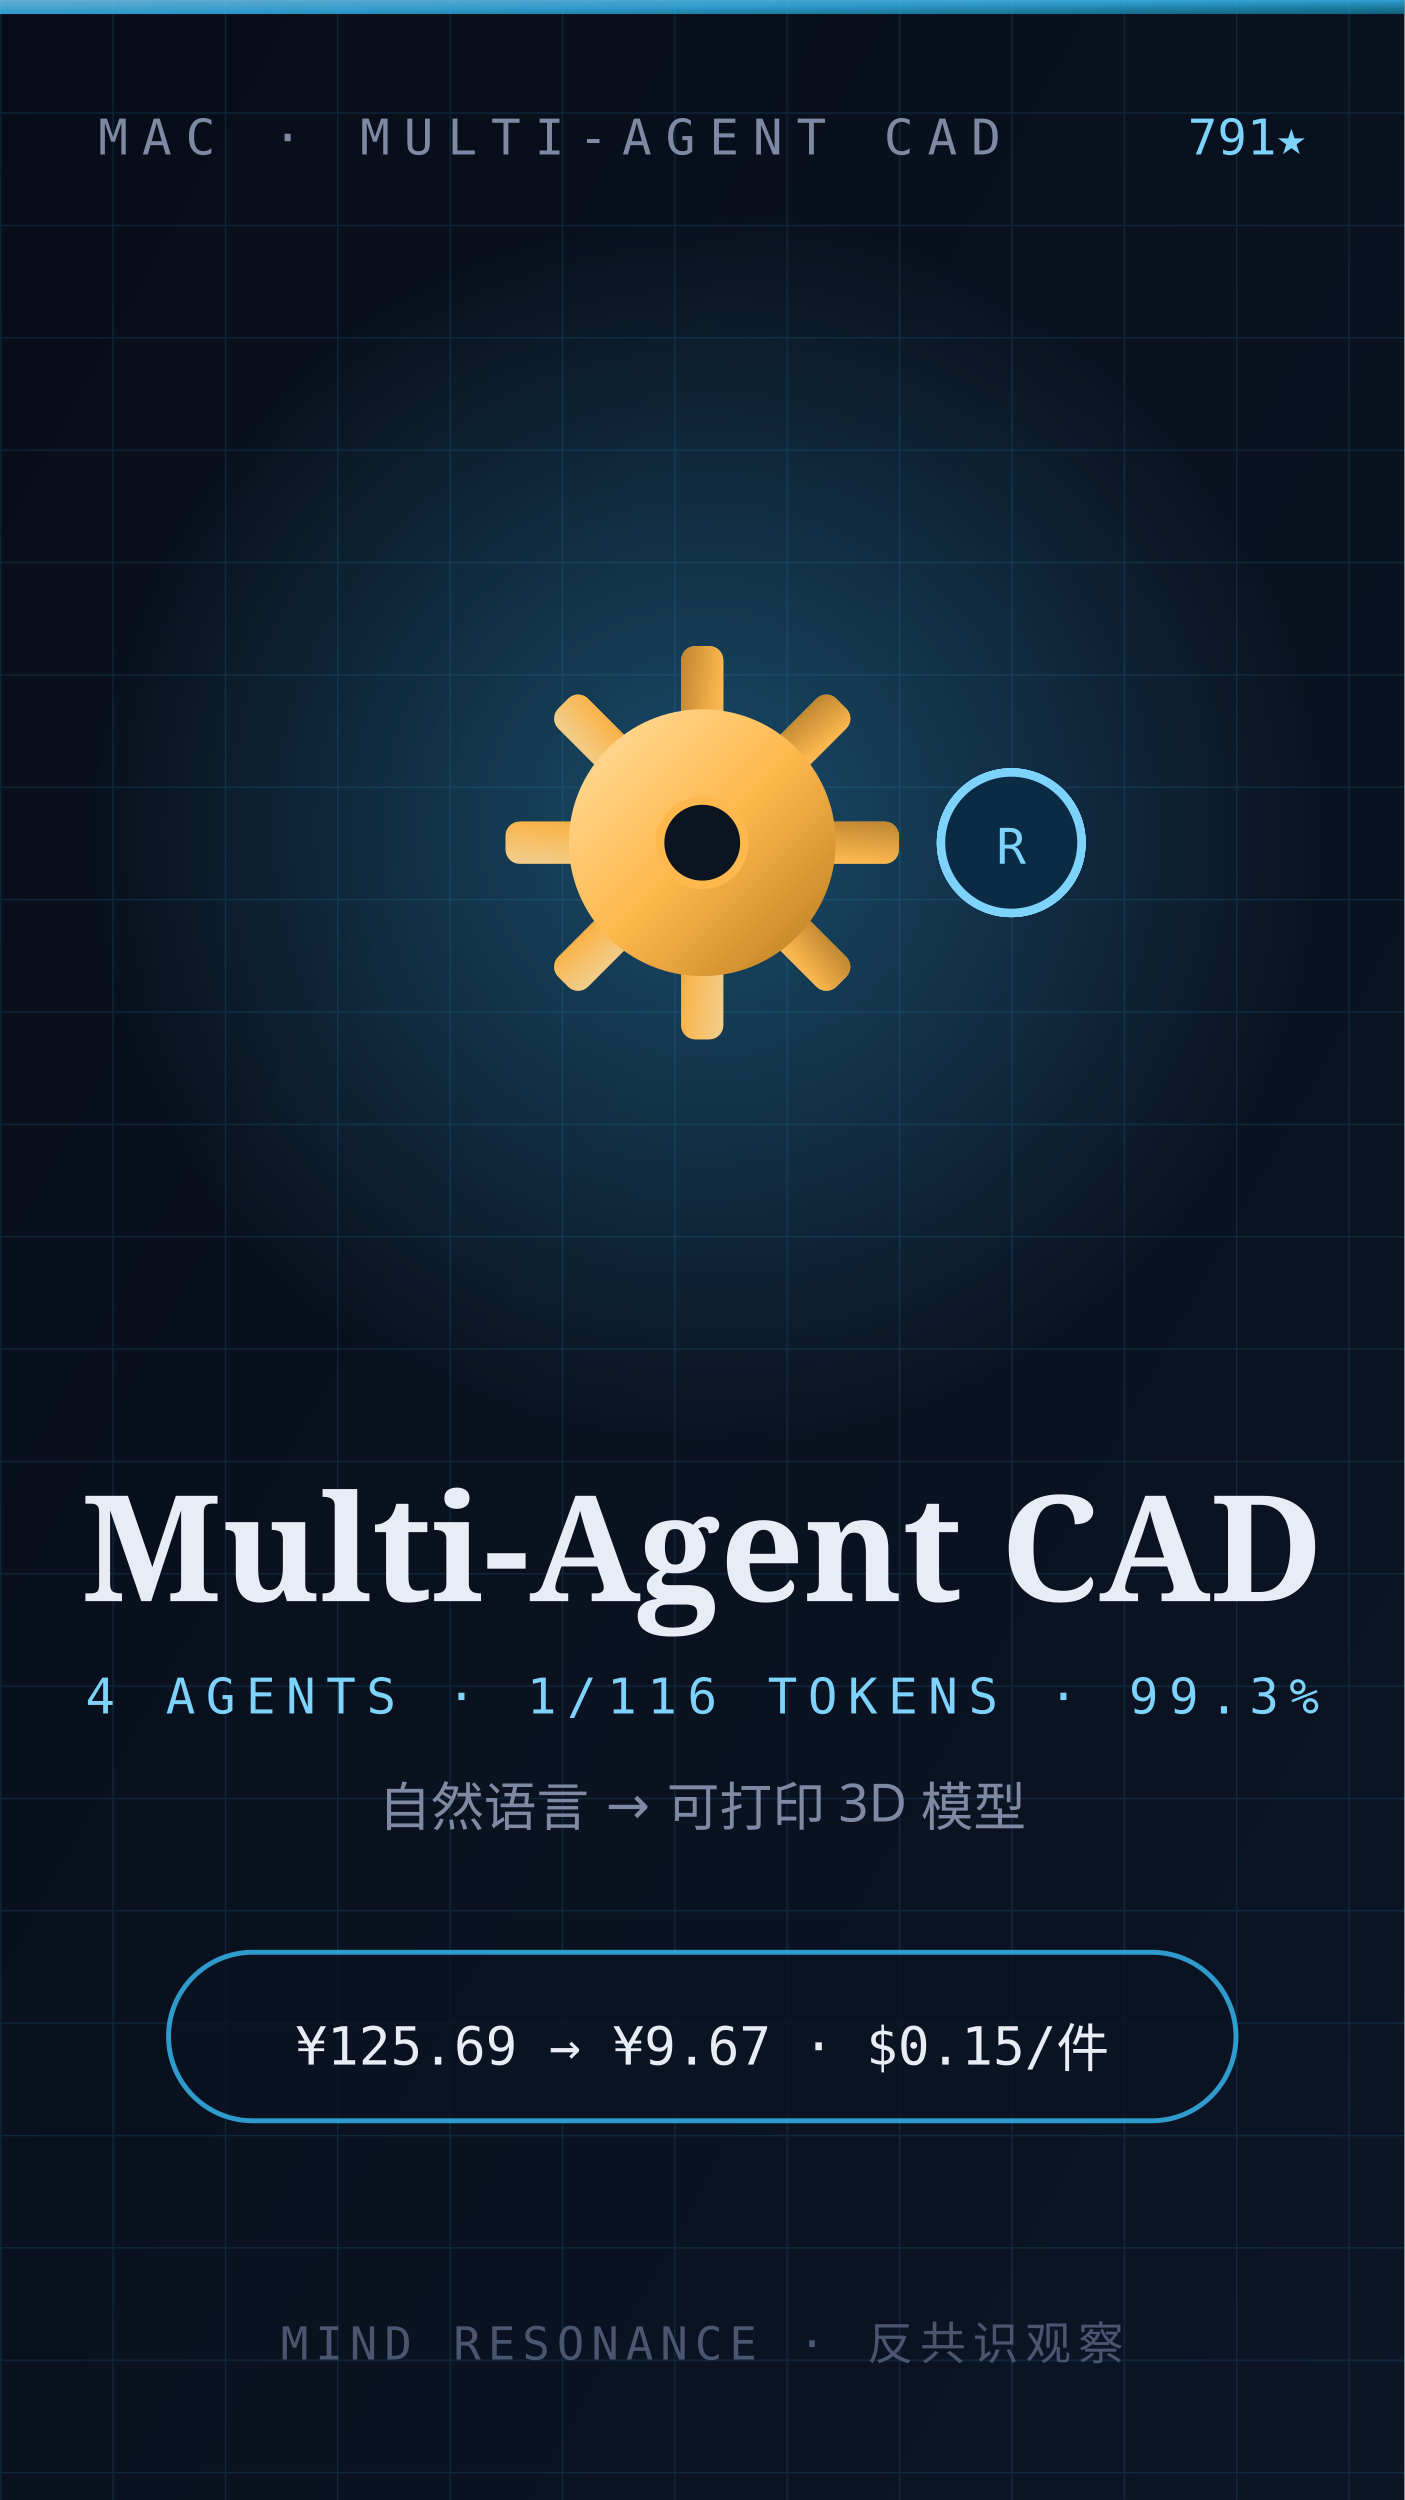
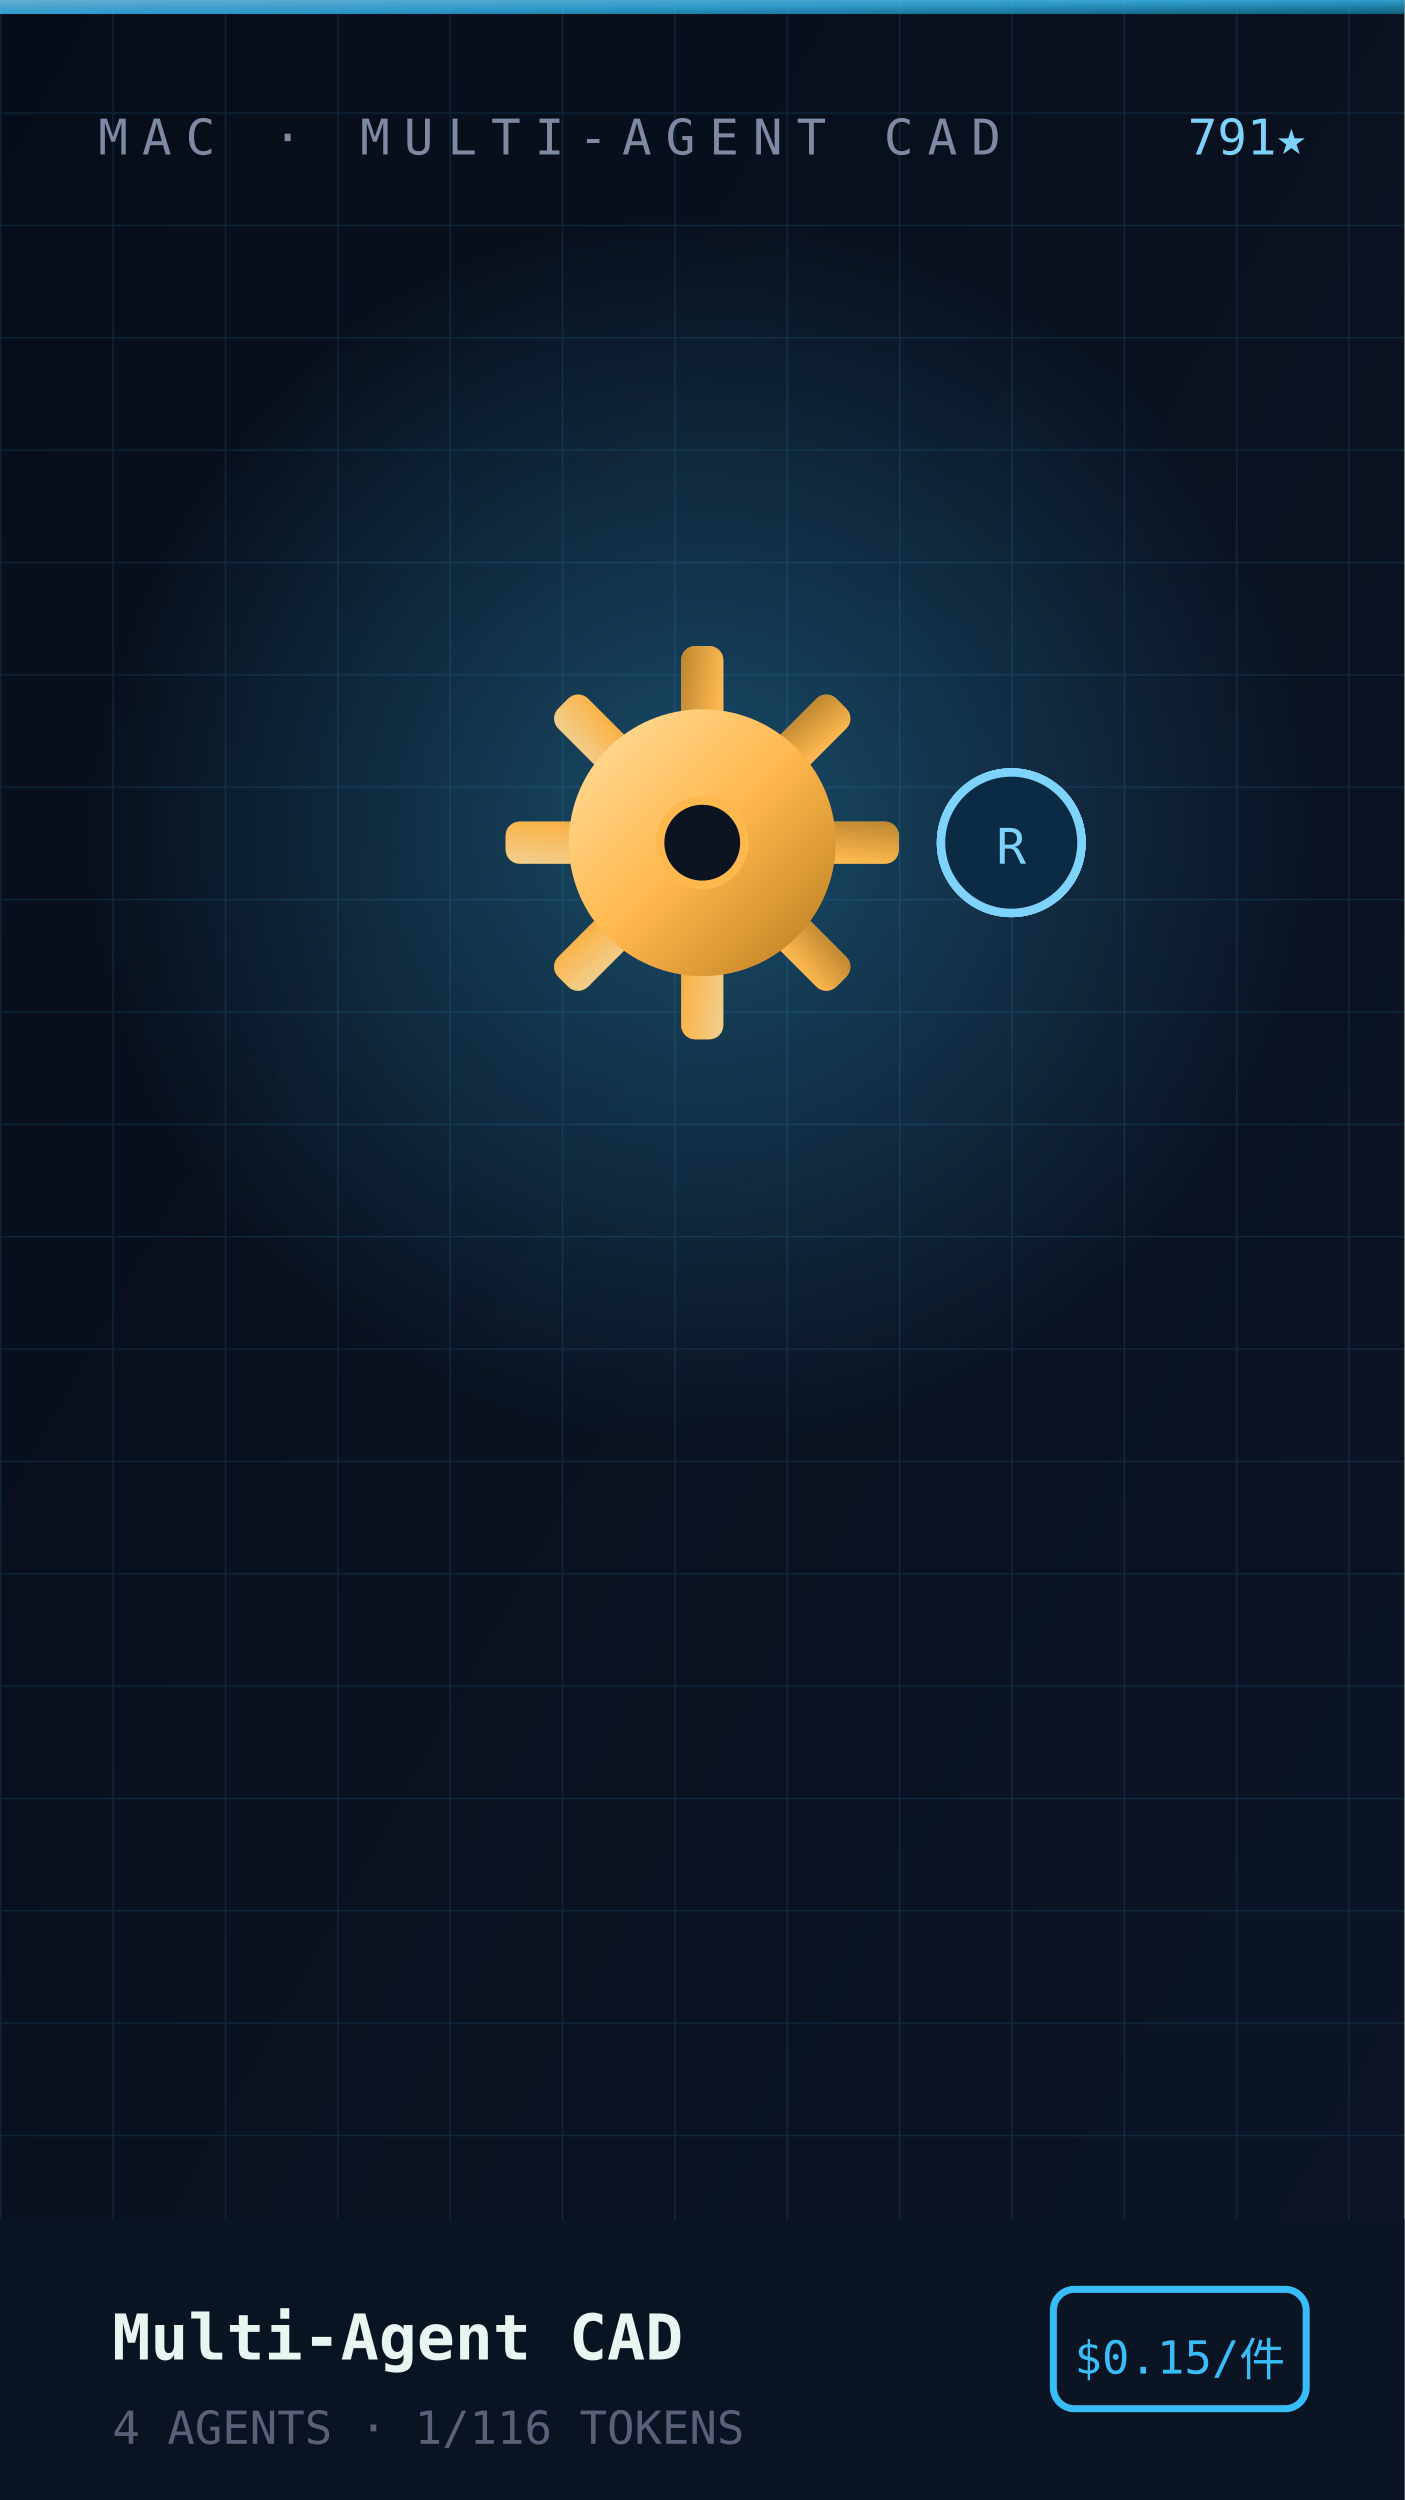
<svg xmlns="http://www.w3.org/2000/svg" width="200" height="356" viewBox="0 0 200 356">
  <defs>
    <linearGradient id="bg" x1="0" y1="0" x2="1" y2="1">
      <stop offset="0" stop-color="#070D18" />
      <stop offset="1" stop-color="#0C1526" />
    </linearGradient>
    <linearGradient id="blue" x1="0" y1="0" x2="1" y2="1">
      <stop offset="0" stop-color="#7DD3FC" />
      <stop offset="0.5" stop-color="#38BDF8" />
      <stop offset="1" stop-color="#0E7490" />
    </linearGradient>
    <linearGradient id="gear" x1="0" y1="0" x2="1" y2="1">
      <stop offset="0" stop-color="#FFE0A3" />
      <stop offset="0.5" stop-color="#FFB84D" />
      <stop offset="1" stop-color="#B87A1E" />
    </linearGradient>
    <radialGradient id="glow" cx="0.5" cy="0.5" r="0.5">
      <stop offset="0" stop-color="#38BDF8" stop-opacity="0.35" />
      <stop offset="1" stop-color="#38BDF8" stop-opacity="0" />
    </radialGradient>
    <pattern id="grid" width="16" height="16" patternUnits="userSpaceOnUse">
      <path d="M16 0H0V16" fill="none" stroke="#38BDF8" stroke-width="0.4" opacity="0.13" />
    </pattern>
  </defs>
  <rect width="200" height="356" fill="url(#bg)" />
  <rect width="200" height="356" fill="url(#grid)" />
  <circle cx="100" cy="118" r="88" fill="url(#glow)" />
  <rect x="0" y="0" width="200" height="2" fill="url(#blue)" opacity="0.8" />
  <text x="14" y="22" font-family="monospace" font-size="7" fill="#7E8AA3" letter-spacing="2">MAC · MULTI-AGENT CAD</text>
  <text x="186" y="22" font-family="monospace" font-size="7" fill="#7DD3FC" text-anchor="end">791★</text>
  <g transform="translate(100,120)">
    <g transform="rotate(0)">
      <rect x="-3" y="-28" width="6" height="56" rx="2" fill="url(#gear)" opacity="0.85" />
    </g>
    <g transform="rotate(45)">
      <rect x="-3" y="-28" width="6" height="56" rx="2" fill="url(#gear)" opacity="0.85" />
    </g>
    <g transform="rotate(90)">
      <rect x="-3" y="-28" width="6" height="56" rx="2" fill="url(#gear)" opacity="0.85" />
    </g>
    <g transform="rotate(135)">
      <rect x="-3" y="-28" width="6" height="56" rx="2" fill="url(#gear)" opacity="0.85" />
    </g>
    <g transform="rotate(180)">
      <rect x="-3" y="-28" width="6" height="56" rx="2" fill="url(#gear)" opacity="0.85" />
    </g>
    <g transform="rotate(225)">
      <rect x="-3" y="-28" width="6" height="56" rx="2" fill="url(#gear)" opacity="0.85" />
    </g>
    <g transform="rotate(270)">
      <rect x="-3" y="-28" width="6" height="56" rx="2" fill="url(#gear)" opacity="0.85" />
    </g>
    <g transform="rotate(315)">
      <rect x="-3" y="-28" width="6" height="56" rx="2" fill="url(#gear)" opacity="0.85" />
    </g>
    <circle r="19" fill="url(#gear)">
      <animateTransform attributeName="transform" type="rotate" from="0" to="360" dur="9s" repeatCount="indefinite" />
    </circle>
    <circle r="6" fill="#0B1420" stroke="#FFB84D" stroke-width="1.2" />
    <g>
      <animateTransform attributeName="transform" type="rotate" from="0" to="360" dur="8s" repeatCount="indefinite" />
      <circle cx="44" cy="0" r="10" fill="#0B2A44" stroke="#7DD3FC" stroke-width="1.2" />
      <text x="44" y="3" text-anchor="middle" font-size="7" font-family="monospace" fill="#7DD3FC">P</text>
    </g>
    <g>
      <animateTransform attributeName="transform" type="rotate" from="90" to="450" dur="8s" repeatCount="indefinite" />
      <circle cx="44" cy="0" r="10" fill="#0B2A44" stroke="#7DD3FC" stroke-width="1.2" />
      <text x="44" y="3" text-anchor="middle" font-size="7" font-family="monospace" fill="#7DD3FC">A</text>
    </g>
    <g>
      <animateTransform attributeName="transform" type="rotate" from="180" to="540" dur="8s" repeatCount="indefinite" />
      <circle cx="44" cy="0" r="10" fill="#0B2A44" stroke="#7DD3FC" stroke-width="1.2" />
      <text x="44" y="3" text-anchor="middle" font-size="7" font-family="monospace" fill="#7DD3FC">C</text>
    </g>
    <g>
      <animateTransform attributeName="transform" type="rotate" from="270" to="630" dur="8s" repeatCount="indefinite" />
      <circle cx="44" cy="0" r="10" fill="#0B2A44" stroke="#7DD3FC" stroke-width="1.2" />
      <text x="44" y="3" text-anchor="middle" font-size="7" font-family="monospace" fill="#7DD3FC">R</text>
    </g>
  </g>
-   <text x="100" y="228" text-anchor="middle" font-family="Georgia,serif" font-size="21" font-weight="bold" fill="#E8ECF4">Multi-Agent CAD</text>
-   <text x="100" y="244" text-anchor="middle" font-family="monospace" font-size="7" fill="#7DD3FC" letter-spacing="1.5">4 AGENTS · 1/116 TOKENS · 99.3%</text>
-   <text x="100" y="260" text-anchor="middle" font-family="sans-serif" font-size="7.5" fill="#7E8AA3">自然语言 → 可打印 3D 模型</text>
-   <rect x="24" y="278" width="152" height="24" rx="12" fill="#0A1322" stroke="#38BDF8" stroke-width="0.7" opacity="0.8" />
-   <text x="100" y="294" text-anchor="middle" font-family="monospace" font-size="7.5" fill="#E8ECF4">¥125.69 → ¥9.67 · $0.15/件</text>
-   <text x="100" y="336" text-anchor="middle" font-family="monospace" font-size="6.5" fill="#4A5570" letter-spacing="1">MIND RESONANCE · 反共识观察</text>
+   <rect x="0" y="316" width="200" height="40" fill="#0A1322" opacity="0.92" />
+   <text x="16" y="336" font-family="monospace" font-size="9" fill="#E8F6F1" font-weight="bold">Multi-Agent CAD</text>
+   <text x="16" y="348" font-family="monospace" font-size="6.5" fill="#5A6078">4 AGENTS · 1/116 TOKENS</text>
+   <rect x="150" y="326" width="36" height="17" rx="3" fill="none" stroke="#38BDF8" stroke-width="1" />
+   <text x="168" y="338" font-family="monospace" font-size="6.5" fill="#38BDF8" text-anchor="middle">$0.15/件</text>
</svg>
